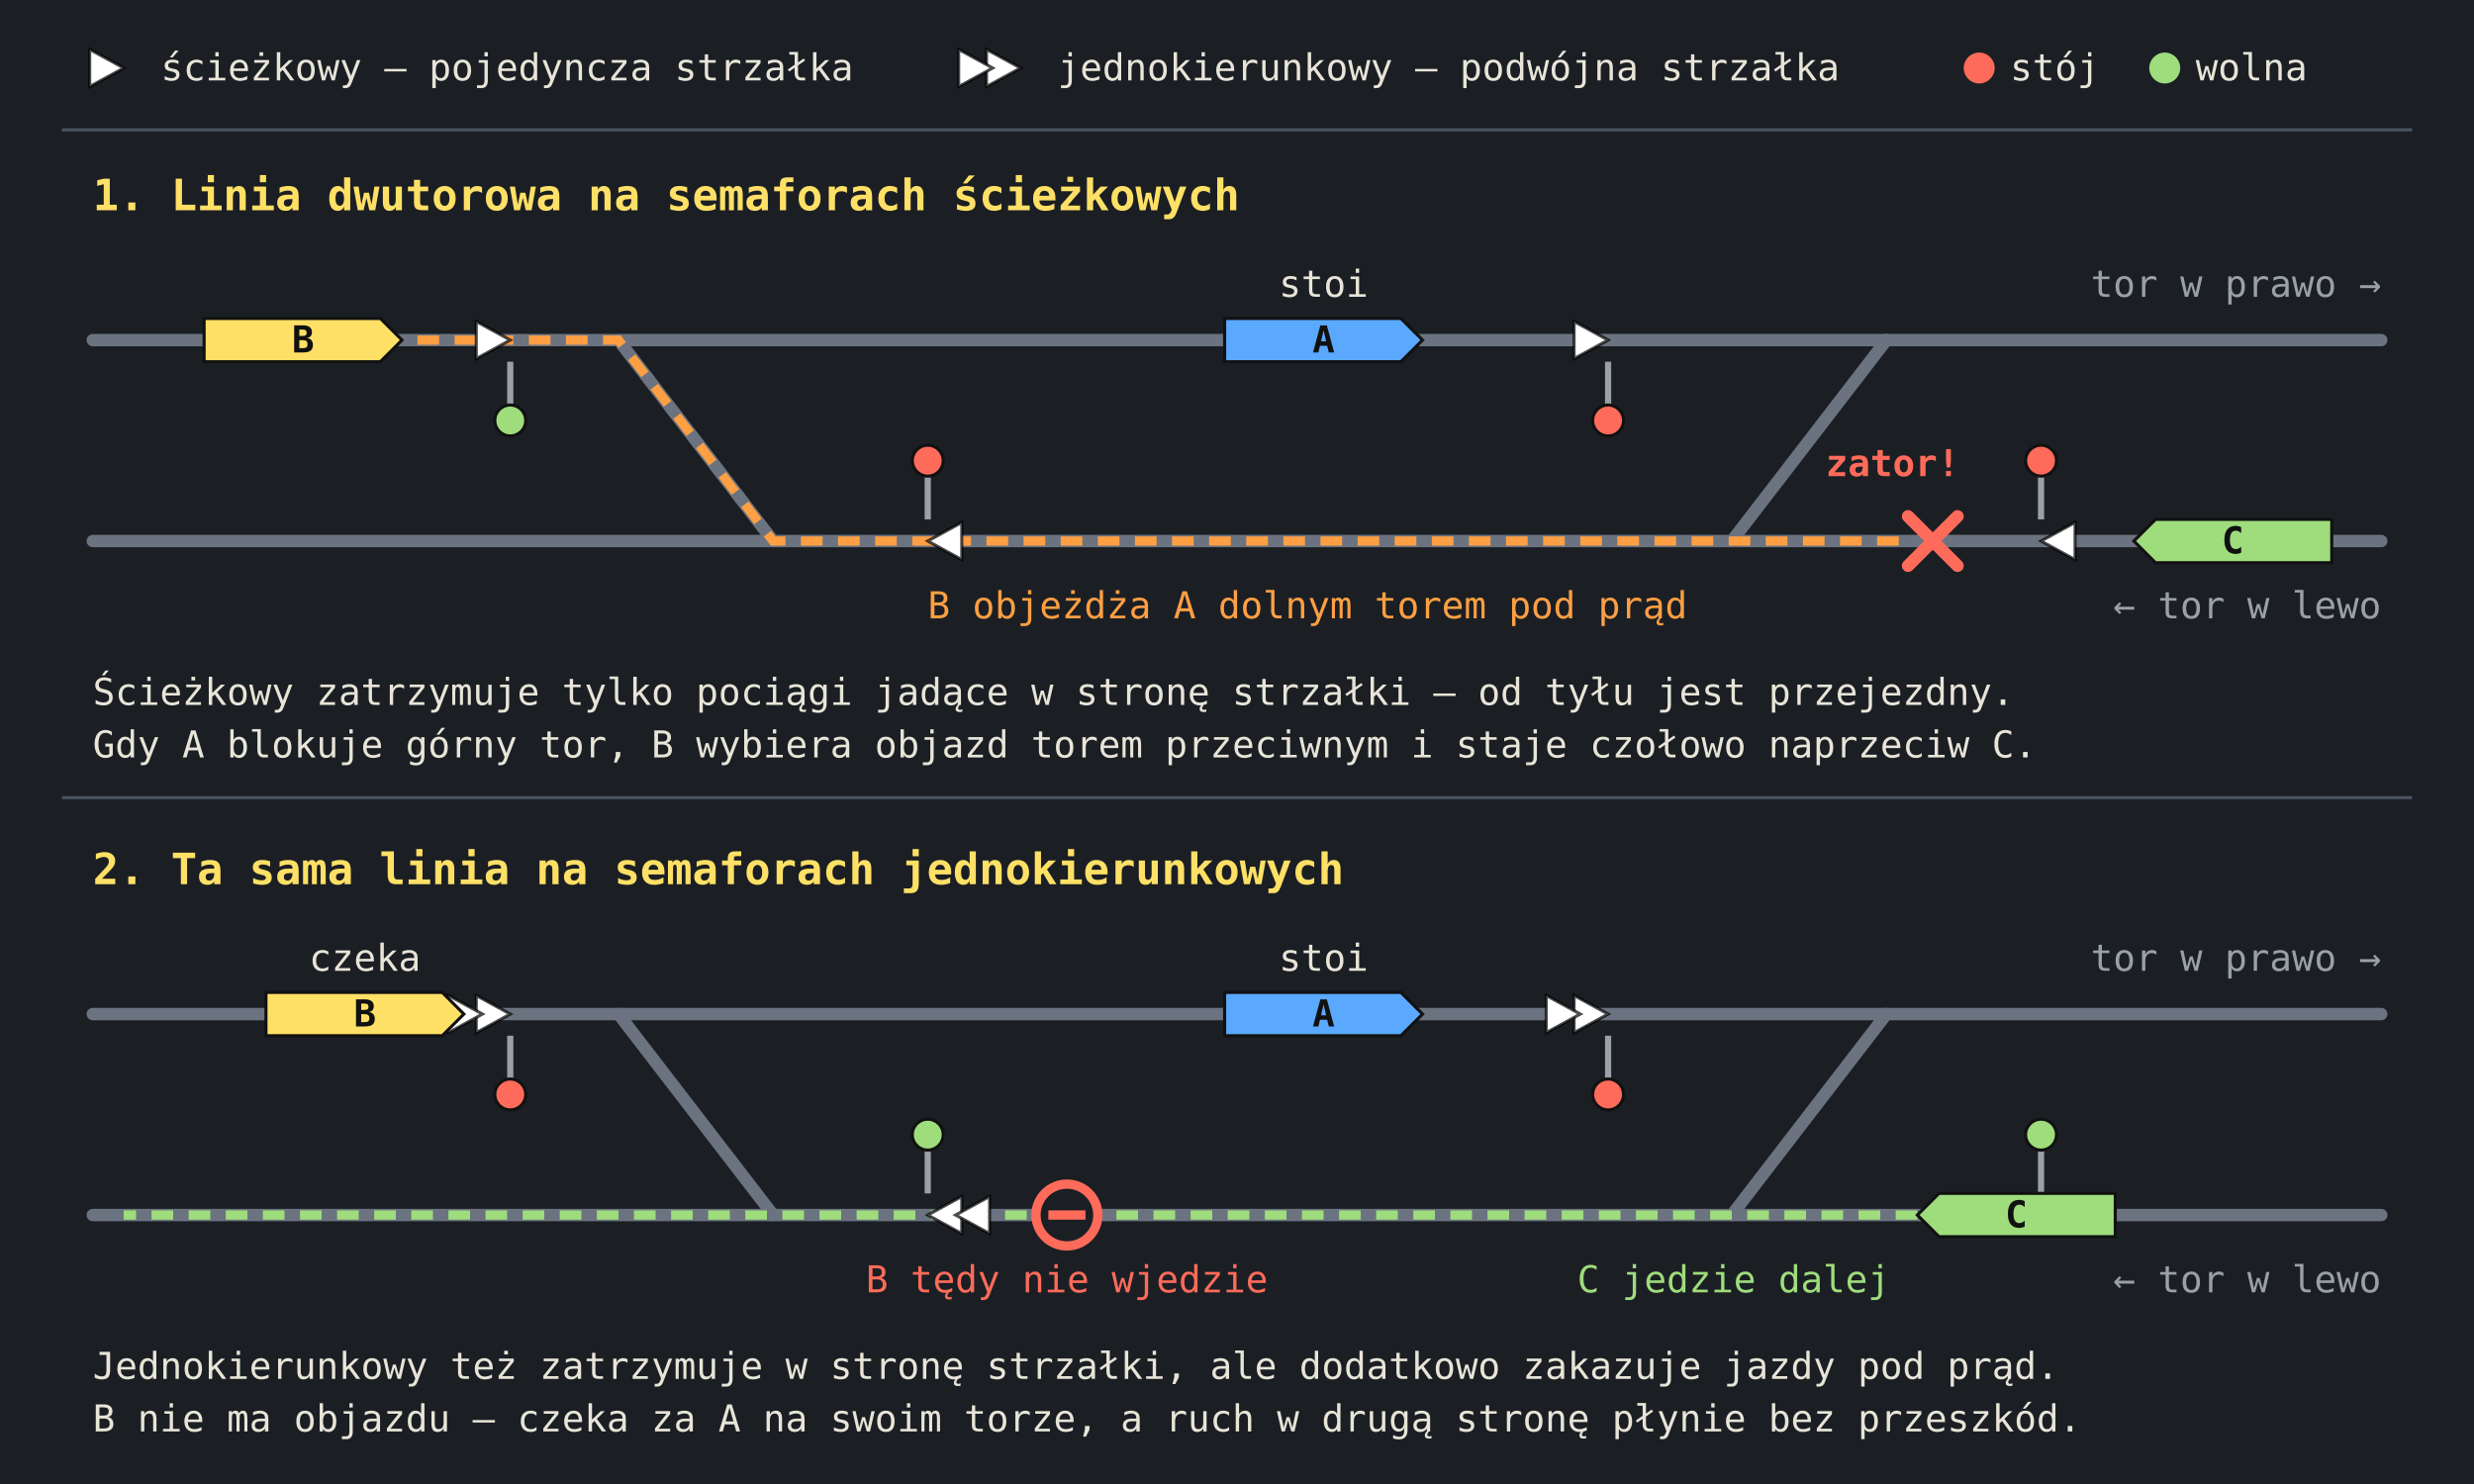
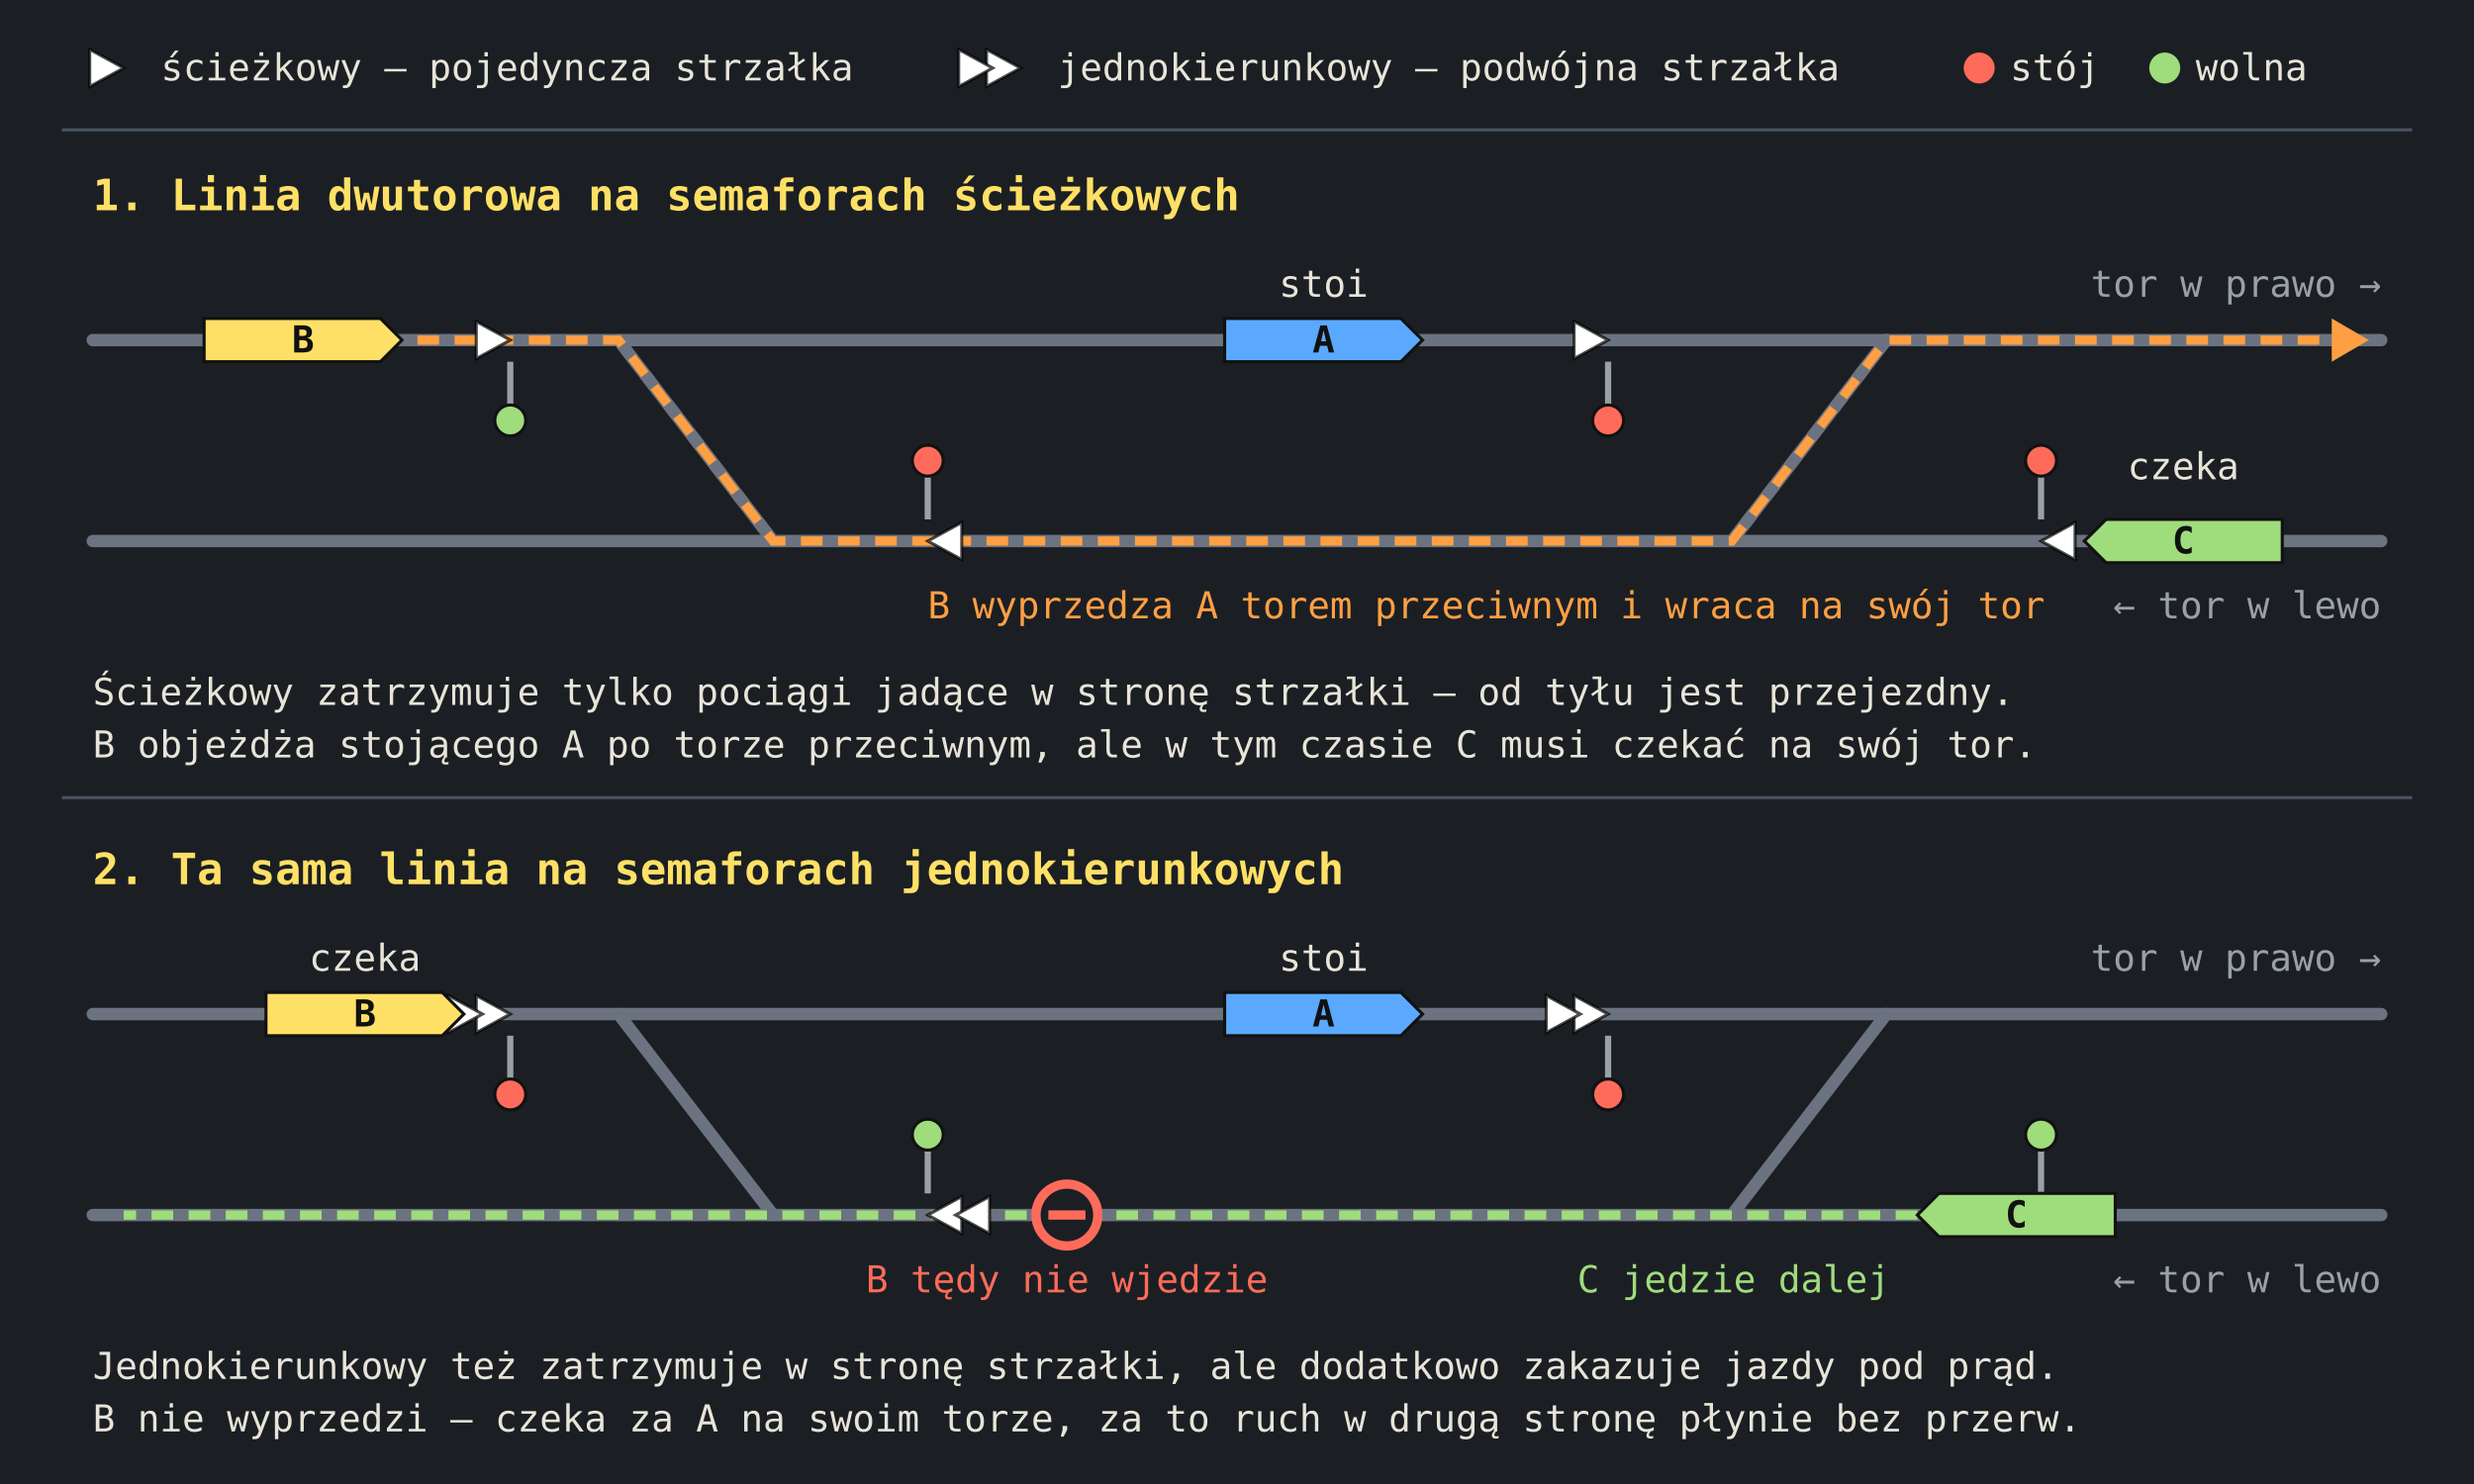
<svg xmlns="http://www.w3.org/2000/svg" xmlns:xlink="http://www.w3.org/1999/xlink" viewBox="0 0 800 480" font-family="ui-monospace, Cascadia Mono, Consolas, monospace" font-size="12">
  <defs>
    <path id="chev" d="M0 0 L-11 -6 L-11 6 Z" fill="#fff" stroke="#000" stroke-opacity=".7" />
    <g id="post">
      <line x1="0" y1="7" x2="0" y2="22" stroke="#9aa0a8" stroke-width="2" />
      <circle cx="0" cy="26" r="5" fill="currentColor" stroke="#111" />
    </g>
    <g id="sigPath">
      <use href="#chev" xlink:href="#chev" />
      <use href="#post" xlink:href="#post" />
    </g>
    <g id="sigOne">
      <use href="#chev" xlink:href="#chev" />
      <use href="#chev" xlink:href="#chev" x="-9" />
      <use href="#post" xlink:href="#post" />
    </g>
    <path id="train" d="M-64 -7 H-7 L0 0 L-7 7 H-64 Z" fill="currentColor" stroke="#111" />
    <g id="noEntry">
      <circle r="10" fill="#1b1f24" stroke="#ff6b5a" stroke-width="3" />
      <line x1="-6" y1="0" x2="6" y2="0" stroke="#ff6b5a" stroke-width="3" />
    </g>
  </defs>
  <rect width="800" height="480" fill="#1b1f24" />
  <g fill="#e8e4d8">
    <use href="#chev" xlink:href="#chev" x="40" y="22" />
    <text x="52" y="26">ścieżkowy – pojedyncza strzałka</text>
    <use href="#chev" xlink:href="#chev" x="330" y="22" />
    <use href="#chev" xlink:href="#chev" x="321" y="22" />
    <text x="342" y="26">jednokierunkowy – podwójna strzałka</text>
    <circle cx="640" cy="22" r="5" fill="#ff6b5a" />
    <text x="650" y="26">stój</text>
    <circle cx="700" cy="22" r="5" fill="#9fdc7c" />
    <text x="710" y="26">wolna</text>
  </g>
  <line x1="20" y1="42" x2="780" y2="42" stroke="#4a5260" />
  <g transform="translate(0 50)">
    <text x="30" y="18" fill="#ffe066" font-size="14" font-weight="bold">1. Linia dwutorowa na semaforach ścieżkowych</text>
    <text x="770" y="46" fill="#9aa0a8" text-anchor="end">tor w prawo →</text>
    <text x="770" y="150" fill="#9aa0a8" text-anchor="end">← tor w lewo</text>
    <g stroke="#6b7380" stroke-width="4" stroke-linecap="round">
      <line x1="30" y1="60" x2="770" y2="60" />
      <line x1="30" y1="125" x2="770" y2="125" />
      <line x1="200" y1="60" x2="250" y2="125" />
      <line x1="560" y1="125" x2="610" y2="60" />
    </g>
-     <polyline points="135,60 200,60 250,125 615,125" fill="none" stroke="#ff9f43" stroke-width="3" stroke-dasharray="7 5" />
+     <polyline points="135,60 200,60 250,125 560,125 610,60 755,60" fill="none" stroke="#ff9f43" stroke-width="3" stroke-dasharray="7 5" />
+     <path d="M766 60 L754 53 L754 67 Z" fill="#ff9f43" />
    <use href="#sigPath" xlink:href="#sigPath" x="165" y="60" color="#9fdc7c" />
    <use href="#sigPath" xlink:href="#sigPath" x="520" y="60" color="#ff6b5a" />
    <use href="#sigPath" xlink:href="#sigPath" transform="translate(300 125) rotate(180)" color="#ff6b5a" />
    <use href="#sigPath" xlink:href="#sigPath" transform="translate(660 125) rotate(180)" color="#ff6b5a" />
    <use href="#train" xlink:href="#train" x="460" y="60" color="#5aa9ff" />
    <text x="428" y="64" text-anchor="middle" font-weight="bold" fill="#111">A</text>
    <text x="428" y="46" text-anchor="middle" fill="#e8e4d8">stoi</text>
    <use href="#train" xlink:href="#train" x="130" y="60" color="#ffe066" />
    <text x="98" y="64" text-anchor="middle" font-weight="bold" fill="#111">B</text>
-     <use href="#train" xlink:href="#train" transform="translate(690 125) rotate(180)" color="#9fdc7c" />
-     <text x="722" y="129" text-anchor="middle" font-weight="bold" fill="#111">C</text>
-     <text x="300" y="150" fill="#ff9f43">B objeżdża A dolnym torem pod prąd</text>
-     <g transform="translate(625 125)" stroke="#ff6b5a" stroke-width="4" stroke-linecap="round">
-       <line x1="-8" y1="-8" x2="8" y2="8" />
-       <line x1="-8" y1="8" x2="8" y2="-8" />
-     </g>
-     <text x="612" y="104" fill="#ff6b5a" text-anchor="middle" font-weight="bold">zator!</text>
+     <use href="#train" xlink:href="#train" transform="translate(674 125) rotate(180)" color="#9fdc7c" />
+     <text x="706" y="129" text-anchor="middle" font-weight="bold" fill="#111">C</text>
+     <text x="706" y="105" text-anchor="middle" fill="#e8e4d8">czeka</text>
+     <text x="300" y="150" fill="#ff9f43">B wyprzedza A torem przeciwnym i wraca na swój tor</text>
    <text x="30" y="178" fill="#e8e4d8">Ścieżkowy zatrzymuje tylko pociągi jadące w stronę strzałki – od tyłu jest przejezdny.</text>
-     <text x="30" y="195" fill="#e8e4d8">Gdy A blokuje górny tor, B wybiera objazd torem przeciwnym i staje czołowo naprzeciw C.</text>
+     <text x="30" y="195" fill="#e8e4d8">B objeżdża stojącego A po torze przeciwnym, ale w tym czasie C musi czekać na swój tor.</text>
  </g>
  <line x1="20" y1="258" x2="780" y2="258" stroke="#4a5260" />
  <g transform="translate(0 268)">
    <text x="30" y="18" fill="#ffe066" font-size="14" font-weight="bold">2. Ta sama linia na semaforach jednokierunkowych</text>
    <text x="770" y="46" fill="#9aa0a8" text-anchor="end">tor w prawo →</text>
    <text x="770" y="150" fill="#9aa0a8" text-anchor="end">← tor w lewo</text>
    <g stroke="#6b7380" stroke-width="4" stroke-linecap="round">
      <line x1="30" y1="60" x2="770" y2="60" />
      <line x1="30" y1="125" x2="770" y2="125" />
      <line x1="200" y1="60" x2="250" y2="125" />
      <line x1="560" y1="125" x2="610" y2="60" />
    </g>
    <polyline points="620,125 40,125" fill="none" stroke="#9fdc7c" stroke-width="3" stroke-dasharray="7 5" />
    <use href="#sigOne" xlink:href="#sigOne" x="165" y="60" color="#ff6b5a" />
    <use href="#sigOne" xlink:href="#sigOne" x="520" y="60" color="#ff6b5a" />
    <use href="#sigOne" xlink:href="#sigOne" transform="translate(300 125) rotate(180)" color="#9fdc7c" />
    <use href="#sigOne" xlink:href="#sigOne" transform="translate(660 125) rotate(180)" color="#9fdc7c" />
    <use href="#noEntry" xlink:href="#noEntry" x="345" y="125" />
    <text x="345" y="150" fill="#ff6b5a" text-anchor="middle">B tędy nie wjedzie</text>
    <use href="#train" xlink:href="#train" x="460" y="60" color="#5aa9ff" />
    <text x="428" y="64" text-anchor="middle" font-weight="bold" fill="#111">A</text>
    <text x="428" y="46" text-anchor="middle" fill="#e8e4d8">stoi</text>
    <use href="#train" xlink:href="#train" x="150" y="60" color="#ffe066" />
    <text x="118" y="64" text-anchor="middle" font-weight="bold" fill="#111">B</text>
    <text x="118" y="46" text-anchor="middle" fill="#e8e4d8">czeka</text>
    <use href="#train" xlink:href="#train" transform="translate(620 125) rotate(180)" color="#9fdc7c" />
    <text x="652" y="129" text-anchor="middle" font-weight="bold" fill="#111">C</text>
    <text x="510" y="150" fill="#9fdc7c">C jedzie dalej</text>
    <text x="30" y="178" fill="#e8e4d8">Jednokierunkowy też zatrzymuje w stronę strzałki, ale dodatkowo zakazuje jazdy pod prąd.</text>
-     <text x="30" y="195" fill="#e8e4d8">B nie ma objazdu – czeka za A na swoim torze, a ruch w drugą stronę płynie bez przeszkód.</text>
+     <text x="30" y="195" fill="#e8e4d8">B nie wyprzedzi – czeka za A na swoim torze, za to ruch w drugą stronę płynie bez przerw.</text>
  </g>
</svg>
